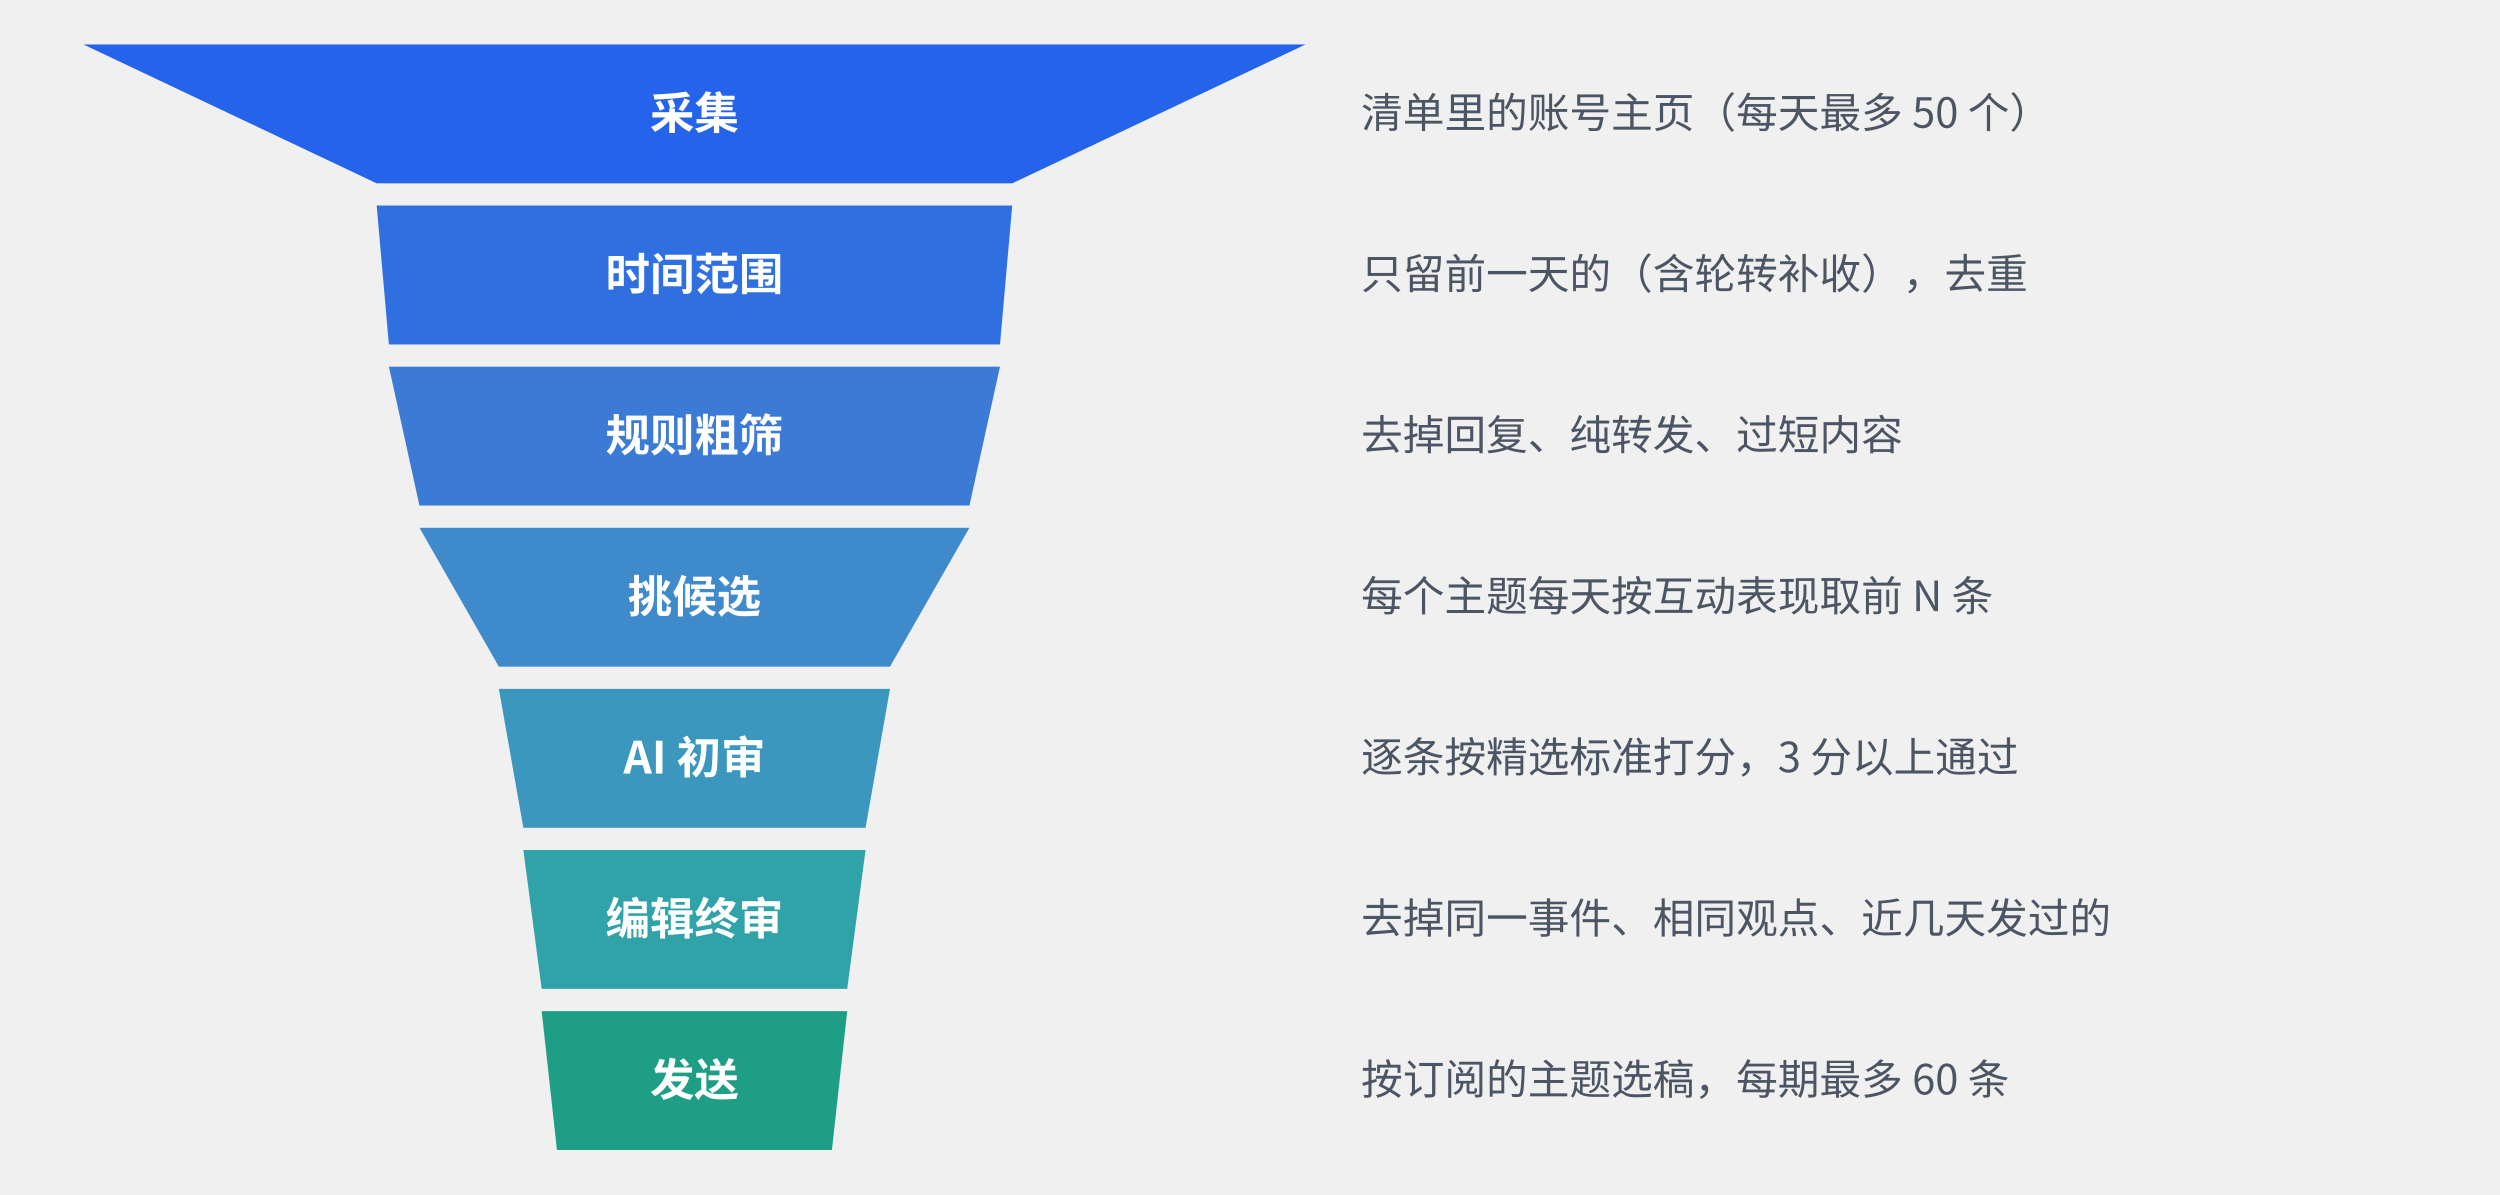
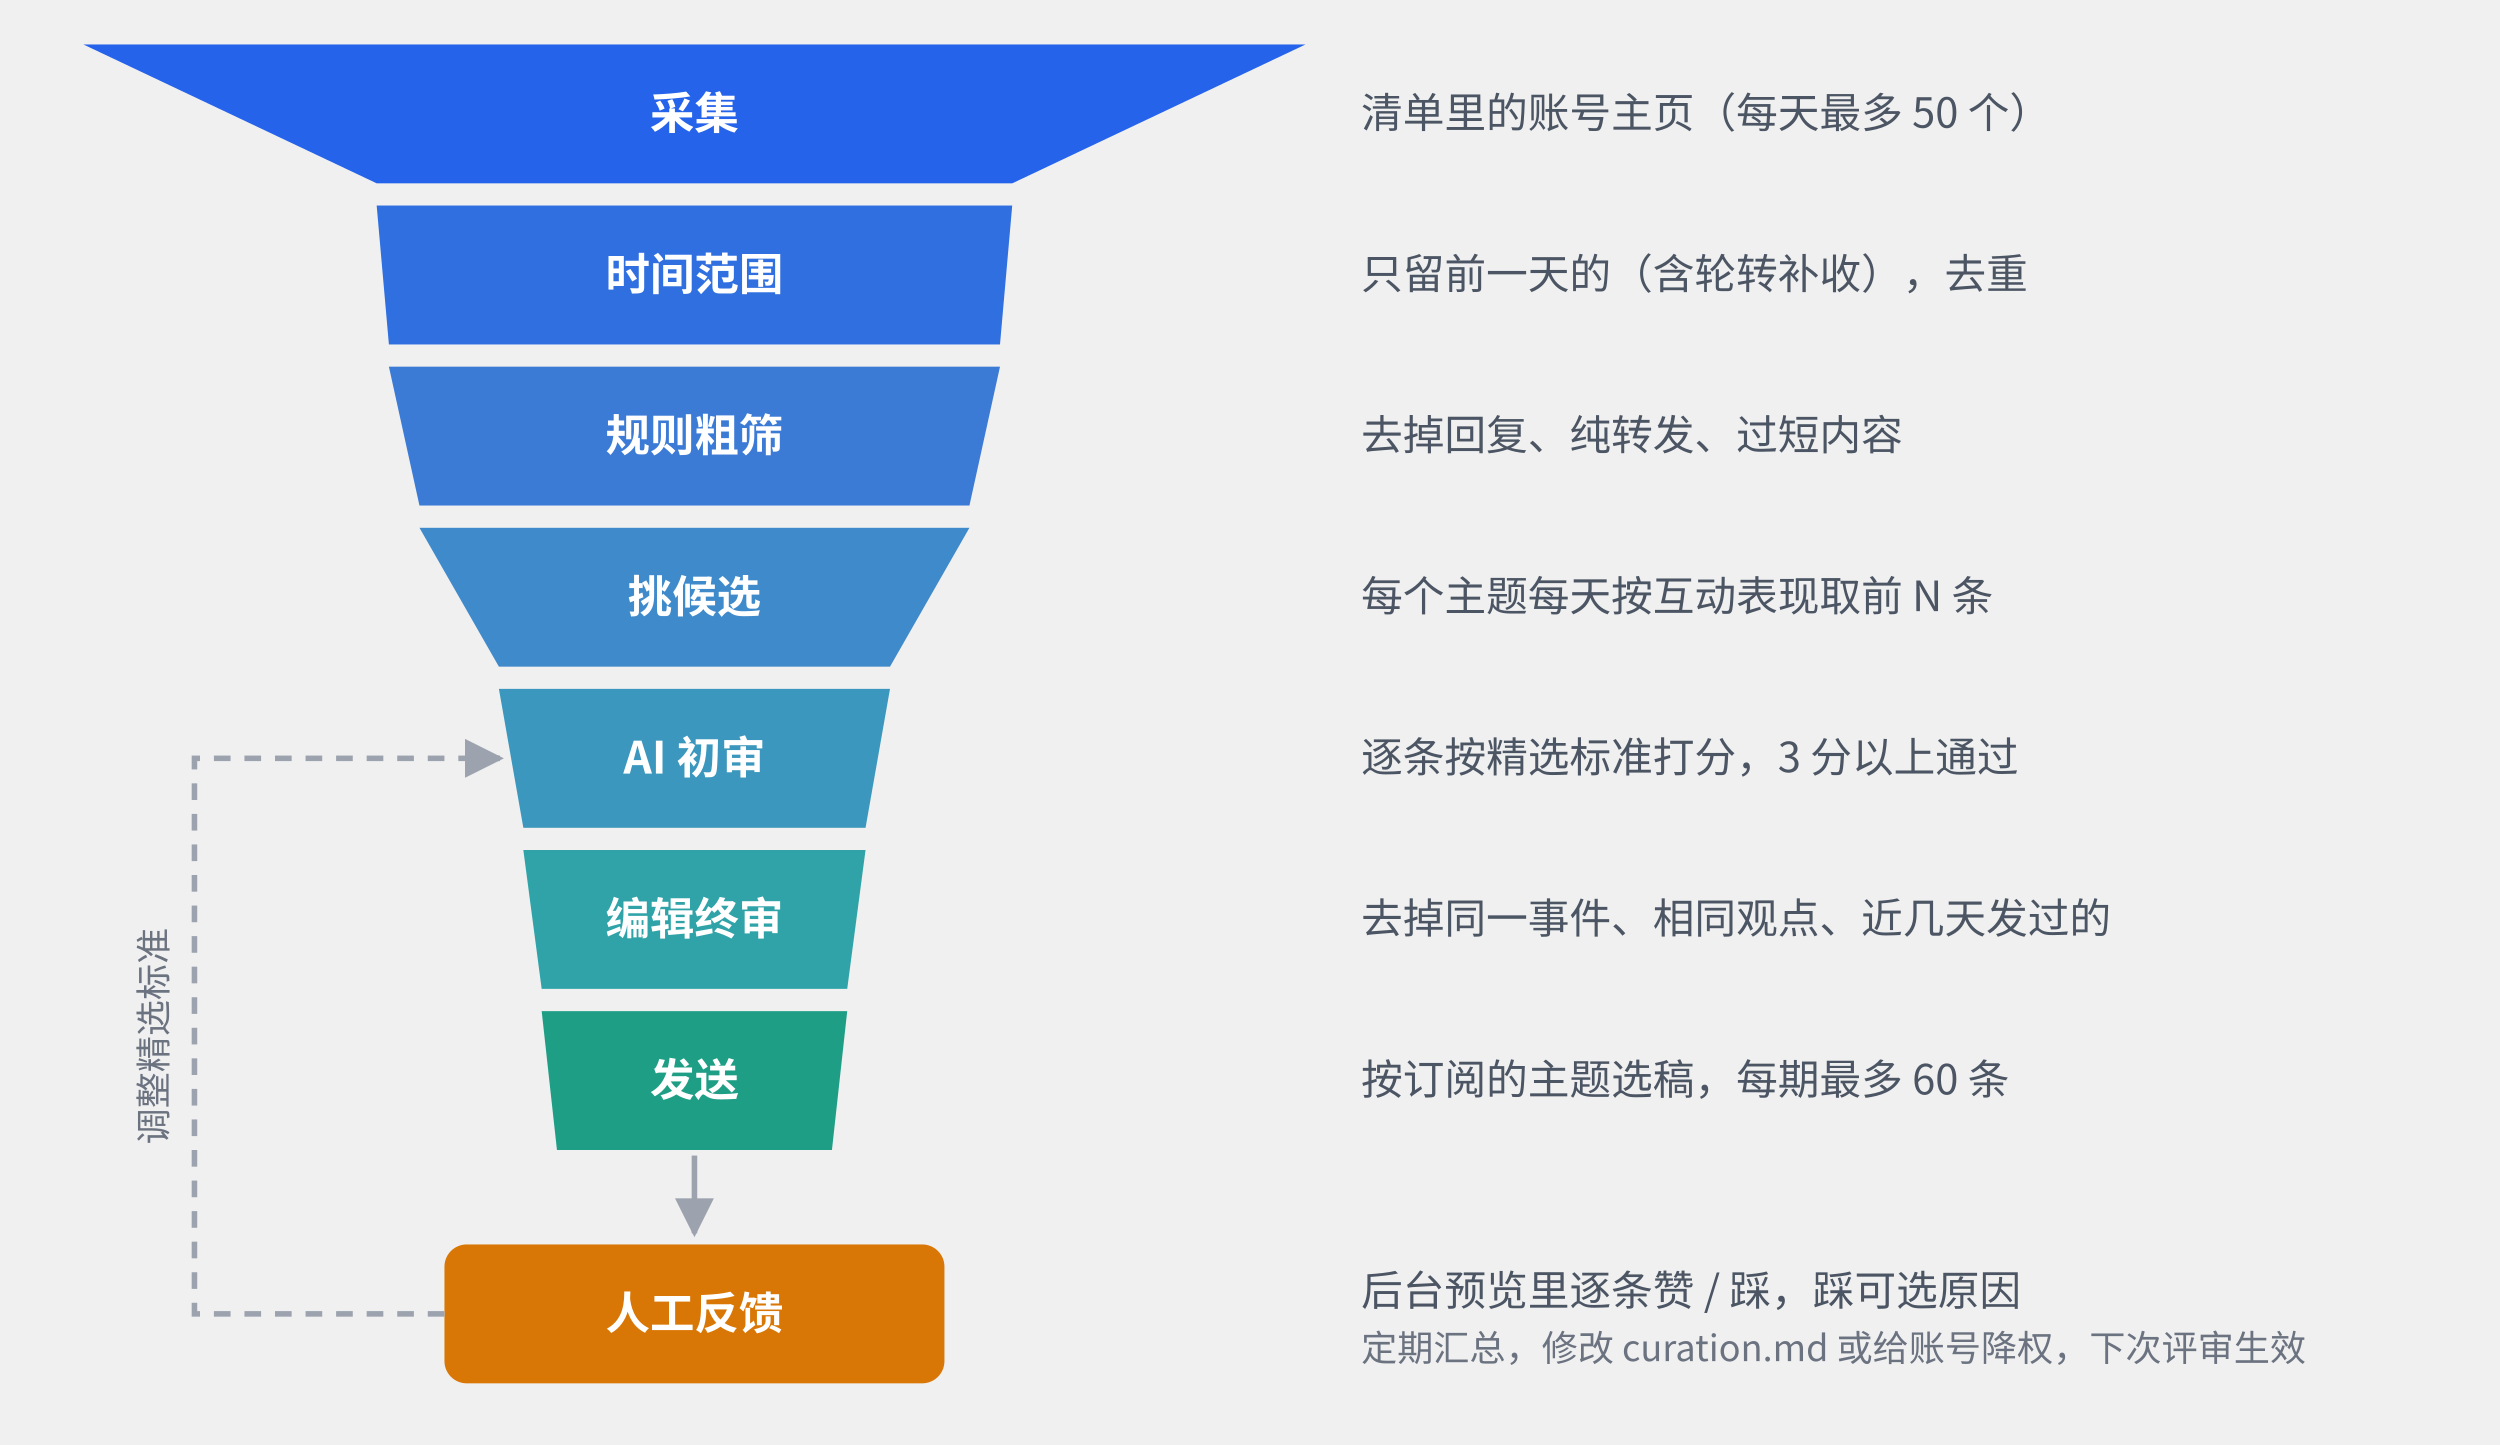
- <svg xmlns="http://www.w3.org/2000/svg" viewBox="0 0 900 430" width="900" height="430" role="img" aria-labelledby="t d">
+ <svg xmlns="http://www.w3.org/2000/svg" viewBox="0 0 900 520" width="900" height="520" role="img" aria-labelledby="t d">
  <style>
    text { font-family: -apple-system, "PingFang SC", "Microsoft YaHei", "Noto Sans CJK SC", sans-serif; }
    .stage { fill: #ffffff; font-size: 16px; font-weight: 600; }
    .desc { fill: #4b5563; font-size: 15px; }
-     @media (prefers-color-scheme: dark) { .desc { fill: #c9d1d9; } }
+     .note { fill: #6b7280; font-size: 13px; }
+     .loop { stroke: #9ca3af; stroke-width: 2; fill: none; }
+     @media (prefers-color-scheme: dark) { .desc { fill: #c9d1d9; } .note { fill: #9ca3af; } }
  </style>
  <polygon points="30.0,16 470.0,16 364.4,66 135.6,66" fill="#2563eb" />
  <text class="stage" x="250" y="46.5" text-anchor="middle">采集</text>
  <text class="desc" x="490" y="46.0">清单里的账号主页（每天最多 50 个）</text>
  <polygon points="135.6,74 364.4,74 360.0,124 140.0,124" fill="#2f6fe0" />
  <text class="stage" x="250" y="104.5" text-anchor="middle">时间范围</text>
  <text class="desc" x="490" y="104.0">只留前一天的（含轮转补收），去重</text>
  <polygon points="140.0,132 360.0,132 349.0,182 151.0,182" fill="#3b7bd6" />
  <text class="stage" x="250" y="162.5" text-anchor="middle">规则粗筛</text>
  <text class="desc" x="490" y="162.0">去掉回复、纯转发、过短内容</text>
  <polygon points="151.0,190 349.0,190 320.4,240 179.6,240" fill="#3f8acb" />
  <text class="stage" x="250" y="220.5" text-anchor="middle">挑候选</text>
  <text class="desc" x="490" y="220.0">每个主题每天按互动表现取前 N 条</text>
  <polygon points="179.6,248 320.4,248 311.6,298 188.4,298" fill="#3b97bd" />
  <text class="stage" x="250" y="278.5" text-anchor="middle">AI 初审</text>
  <text class="desc" x="490" y="278.0">逐条按精选标准打分，3 分以上通过</text>
  <polygon points="188.4,306 311.6,306 305.0,356 195.0,356" fill="#2fa3a8" />
  <text class="stage" x="250" y="336.5" text-anchor="middle">编辑终审</text>
  <text class="desc" x="490" y="336.0">去掉同一事件、相同观点、近几天发过的</text>
  <polygon points="195.0,364 305.0,364 299.5,414 200.5,414" fill="#1f9e86" />
  <text class="stage" x="250" y="394.5" text-anchor="middle">发送</text>
  <text class="desc" x="490" y="394.0">按订阅的主题选稿，每期最多 60 条</text>
+   <defs>
+     <marker id="arrow" viewBox="0 0 10 10" refX="9" refY="5" markerWidth="7" markerHeight="7" orient="auto-start-reverse">
+       <path d="M0,0 L10,5 L0,10 z" fill="#9ca3af" />
+     </marker>
+   </defs>
+   <line class="loop" x1="250" y1="416" x2="250" y2="444" marker-end="url(#arrow)" />
+   <rect x="160" y="448" width="180" height="50" rx="8" fill="#d97706" />
+   <text class="stage" x="250" y="478.5" text-anchor="middle">人工反馈</text>
+   <text class="desc" x="490" y="470.0">后台预览里逐条赞 / 踩，踩可选原因</text>
+   <text class="note" x="490" y="490.0">定期汇总，修改 curation.md 或给账号降权，下次评审生效</text>
+   <path class="loop" d="M160,473 H70 V273 H180" stroke-dasharray="6 5" marker-end="url(#arrow)" />
+   <text class="note" x="60" y="373" text-anchor="middle" transform="rotate(-90 60 373)">调整精选标准</text>
</svg>
